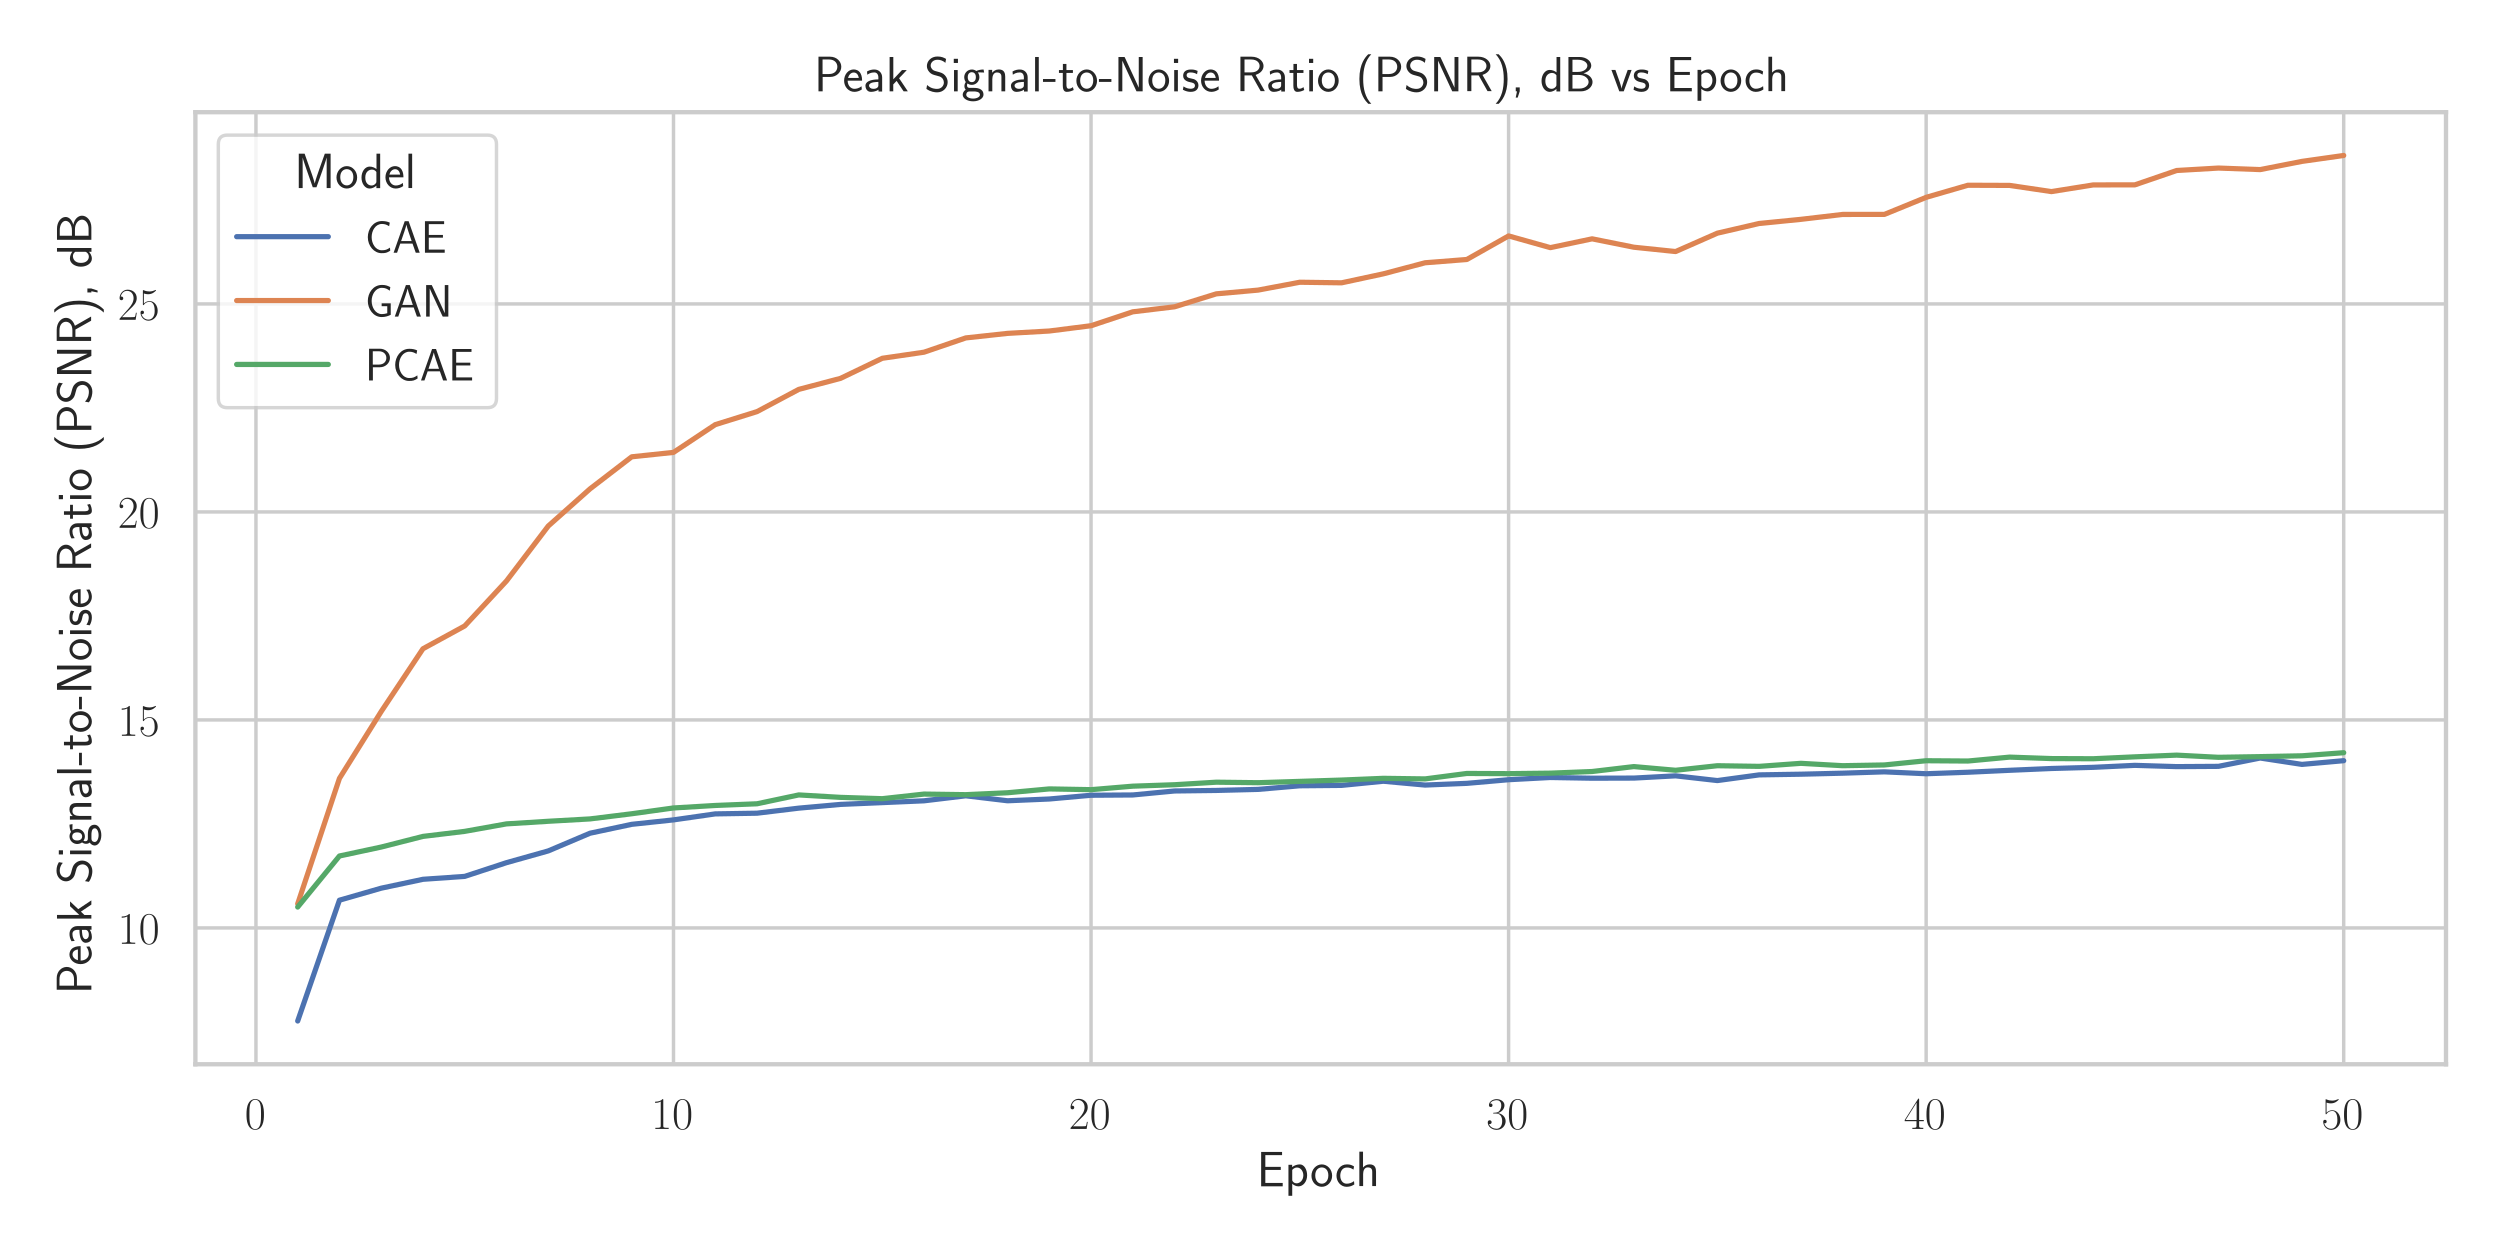
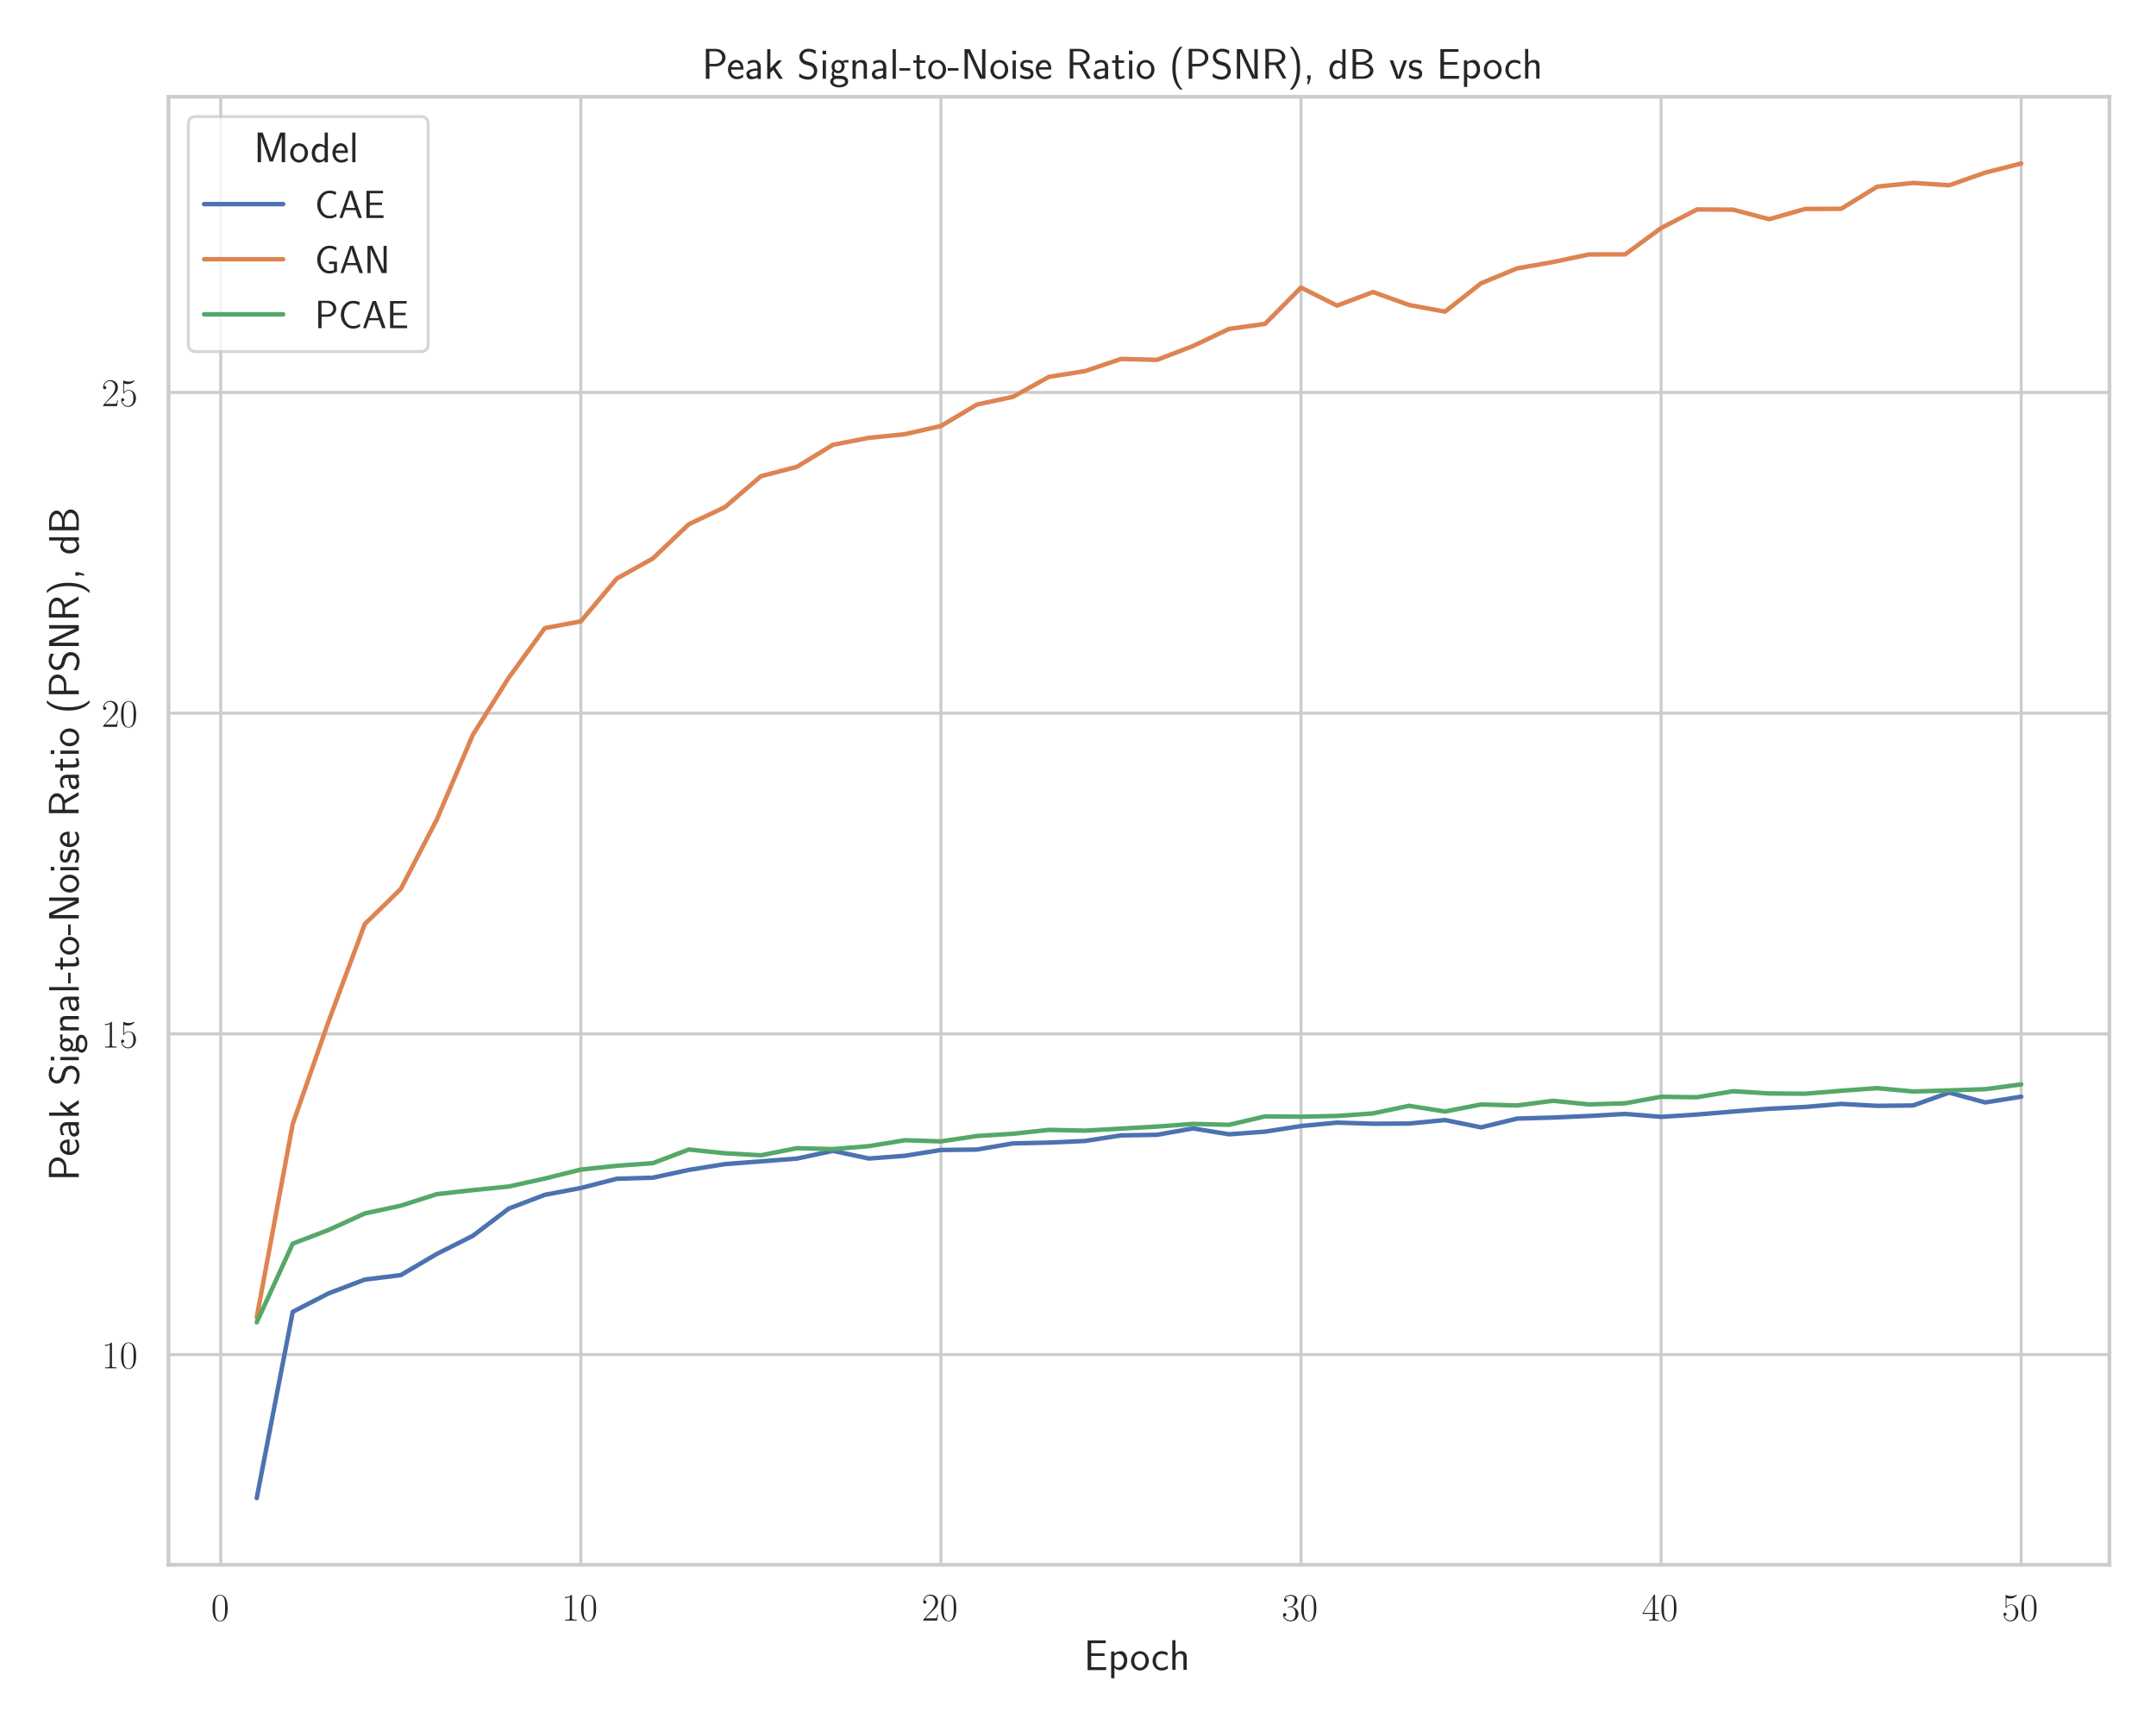
- <svg xmlns="http://www.w3.org/2000/svg" xmlns:xlink="http://www.w3.org/1999/xlink" width="720pt" height="360pt" viewBox="0 0 720 360" version="1.1">
+ <svg xmlns="http://www.w3.org/2000/svg" xmlns:xlink="http://www.w3.org/1999/xlink" width="720pt" height="576pt" viewBox="0 0 720 576" version="1.1">
  <defs>
    <style type="text/css">*{stroke-linejoin: round; stroke-linecap: butt}</style>
  </defs>
  <g id="figure_1">
    <g id="patch_1">
-       <path d="M 0 360  L 720 360  L 720 0  L 0 0  z " style="fill: #ffffff" />
+       <path d="M 0 576  L 720 576  L 720 0  L 0 0  z " style="fill: #ffffff" />
    </g>
    <g id="axes_1">
      <g id="patch_2">
-         <path d="M 56.275 306.506  L 704.448 306.506  L 704.448 32.312  L 56.275 32.312  z " style="fill: #ffffff" />
+         <path d="M 56.275 522.506  L 704.448 522.506  L 704.448 32.312  L 56.275 32.312  z " style="fill: #ffffff" />
      </g>
      <g id="matplotlib.axis_1">
        <g id="xtick_1">
          <g id="line2d_1">
-             <path d="M 73.712 306.506  L 73.712 32.312  " clip-path="url(#p9b17789ef6)" style="fill: none; stroke: #cccccc; stroke-linecap: round" />
+             <path d="M 73.712 522.506  L 73.712 32.312  " clip-path="url(#p64935e9cae)" style="fill: none; stroke: #cccccc; stroke-linecap: round" />
          </g>
          <g id="text_1">
-             <g style="fill: #262626" transform="translate(70.49254 325.1388) scale(0.132 -0.132)">
+             <g style="fill: #262626" transform="translate(70.49254 541.1388) scale(0.132 -0.132)">
              <defs>
                <path id="CMR17-30" d="M 2688 2025  C 2688 2416 2682 3080 2413 3591  C 2176 4039 1798 4198 1466 4198  C 1158 4198 768 4058 525 3597  C 269 3118 243 2524 243 2025  C 243 1661 250 1106 448 619  C 723 -39 1216 -128 1466 -128  C 1760 -128 2208 -7 2470 600  C 2662 1042 2688 1559 2688 2025  z M 1466 -26  C 1056 -26 813 325 723 812  C 653 1188 653 1738 653 2096  C 653 2588 653 2997 736 3387  C 858 3929 1216 4096 1466 4096  C 1728 4096 2067 3923 2189 3400  C 2272 3036 2278 2607 2278 2096  C 2278 1680 2278 1169 2202 792  C 2067 95 1690 -26 1466 -26  z " transform="scale(0.015625)" />
              </defs>
              <use xlink:href="#CMR17-30" transform="scale(0.996264)" />
            </g>
          </g>
        </g>
        <g id="xtick_2">
          <g id="line2d_2">
-             <path d="M 193.966 306.506  L 193.966 32.312  " clip-path="url(#p9b17789ef6)" style="fill: none; stroke: #cccccc; stroke-linecap: round" />
+             <path d="M 193.966 522.506  L 193.966 32.312  " clip-path="url(#p64935e9cae)" style="fill: none; stroke: #cccccc; stroke-linecap: round" />
          </g>
          <g id="text_2">
-             <g style="fill: #262626" transform="translate(187.5282 325.1388) scale(0.132 -0.132)">
+             <g style="fill: #262626" transform="translate(187.5282 541.1388) scale(0.132 -0.132)">
              <defs>
                <path id="CMR17-31" d="M 1702 4058  C 1702 4192 1696 4192 1606 4192  C 1357 3916 979 3827 621 3827  C 602 3827 570 3827 563 3808  C 557 3795 557 3782 557 3648  C 755 3648 1088 3686 1344 3839  L 1344 461  C 1344 236 1331 160 781 160  L 589 160  L 589 0  C 896 0 1216 0 1523 0  C 1830 0 2150 0 2458 0  L 2458 160  L 2266 160  C 1715 160 1702 230 1702 458  L 1702 4058  z " transform="scale(0.015625)" />
              </defs>
              <use xlink:href="#CMR17-31" transform="scale(0.996264)" />
              <use xlink:href="#CMR17-30" transform="translate(45.69048 0) scale(0.996264)" />
            </g>
          </g>
        </g>
        <g id="xtick_3">
          <g id="line2d_3">
-             <path d="M 314.221 306.506  L 314.221 32.312  " clip-path="url(#p9b17789ef6)" style="fill: none; stroke: #cccccc; stroke-linecap: round" />
+             <path d="M 314.221 522.506  L 314.221 32.312  " clip-path="url(#p64935e9cae)" style="fill: none; stroke: #cccccc; stroke-linecap: round" />
          </g>
          <g id="text_3">
-             <g style="fill: #262626" transform="translate(307.783 325.1388) scale(0.132 -0.132)">
+             <g style="fill: #262626" transform="translate(307.783 541.1388) scale(0.132 -0.132)">
              <defs>
                <path id="CMR17-32" d="M 2669 989  L 2554 989  C 2490 536 2438 459 2413 420  C 2381 369 1920 369 1830 369  L 602 369  C 832 619 1280 1072 1824 1597  C 2214 1967 2669 2402 2669 3035  C 2669 3790 2067 4224 1395 4224  C 691 4224 262 3604 262 3030  C 262 2780 448 2748 525 2748  C 589 2748 781 2787 781 3010  C 781 3207 614 3264 525 3264  C 486 3264 448 3258 422 3245  C 544 3790 915 4058 1306 4058  C 1862 4058 2227 3617 2227 3035  C 2227 2479 1901 2000 1536 1584  L 262 146  L 262 0  L 2515 0  L 2669 989  z " transform="scale(0.015625)" />
              </defs>
              <use xlink:href="#CMR17-32" transform="scale(0.996264)" />
              <use xlink:href="#CMR17-30" transform="translate(45.69048 0) scale(0.996264)" />
            </g>
          </g>
        </g>
        <g id="xtick_4">
          <g id="line2d_4">
-             <path d="M 434.476 306.506  L 434.476 32.312  " clip-path="url(#p9b17789ef6)" style="fill: none; stroke: #cccccc; stroke-linecap: round" />
+             <path d="M 434.476 522.506  L 434.476 32.312  " clip-path="url(#p64935e9cae)" style="fill: none; stroke: #cccccc; stroke-linecap: round" />
          </g>
          <g id="text_4">
-             <g style="fill: #262626" transform="translate(428.0377 325.1388) scale(0.132 -0.132)">
+             <g style="fill: #262626" transform="translate(428.0377 541.1388) scale(0.132 -0.132)">
              <defs>
                <path id="CMR17-33" d="M 1414 2157  C 1984 2157 2234 1662 2234 1090  C 2234 320 1824 25 1453 25  C 1114 25 563 194 390 693  C 422 680 454 680 486 680  C 640 680 755 782 755 948  C 755 1133 614 1216 486 1216  C 378 1216 211 1165 211 926  C 211 335 787 -128 1466 -128  C 2176 -128 2720 430 2720 1085  C 2720 1707 2208 2157 1600 2227  C 2086 2328 2554 2756 2554 3329  C 2554 3820 2048 4179 1472 4179  C 890 4179 378 3829 378 3329  C 378 3110 544 3072 627 3072  C 762 3072 877 3155 877 3321  C 877 3486 762 3569 627 3569  C 602 3569 570 3569 544 3557  C 730 3959 1235 4032 1459 4032  C 1683 4032 2106 3925 2106 3320  C 2106 3143 2080 2828 1862 2550  C 1670 2304 1453 2304 1242 2284  C 1210 2284 1062 2269 1037 2269  C 992 2263 966 2257 966 2208  C 966 2163 973 2157 1101 2157  L 1414 2157  z " transform="scale(0.015625)" />
              </defs>
              <use xlink:href="#CMR17-33" transform="scale(0.996264)" />
              <use xlink:href="#CMR17-30" transform="translate(45.69048 0) scale(0.996264)" />
            </g>
          </g>
        </g>
        <g id="xtick_5">
          <g id="line2d_5">
-             <path d="M 554.731 306.506  L 554.731 32.312  " clip-path="url(#p9b17789ef6)" style="fill: none; stroke: #cccccc; stroke-linecap: round" />
+             <path d="M 554.731 522.506  L 554.731 32.312  " clip-path="url(#p64935e9cae)" style="fill: none; stroke: #cccccc; stroke-linecap: round" />
          </g>
          <g id="text_5">
-             <g style="fill: #262626" transform="translate(548.2925 325.1388) scale(0.132 -0.132)">
+             <g style="fill: #262626" transform="translate(548.2925 541.1388) scale(0.132 -0.132)">
              <defs>
                <path id="CMR17-34" d="M 2150 4122  C 2150 4256 2144 4256 2029 4256  L 128 1254  L 128 1088  L 1779 1088  L 1779 457  C 1779 224 1766 160 1318 160  L 1197 160  L 1197 0  C 1402 0 1747 0 1965 0  C 2182 0 2528 0 2733 0  L 2733 160  L 2611 160  C 2163 160 2150 224 2150 457  L 2150 1088  L 2803 1088  L 2803 1254  L 2150 1254  L 2150 4122  z M 1798 3703  L 1798 1254  L 256 1254  L 1798 3703  z " transform="scale(0.015625)" />
              </defs>
              <use xlink:href="#CMR17-34" transform="scale(0.996264)" />
              <use xlink:href="#CMR17-30" transform="translate(45.69048 0) scale(0.996264)" />
            </g>
          </g>
        </g>
        <g id="xtick_6">
          <g id="line2d_6">
-             <path d="M 674.986 306.506  L 674.986 32.312  " clip-path="url(#p9b17789ef6)" style="fill: none; stroke: #cccccc; stroke-linecap: round" />
+             <path d="M 674.986 522.506  L 674.986 32.312  " clip-path="url(#p64935e9cae)" style="fill: none; stroke: #cccccc; stroke-linecap: round" />
          </g>
          <g id="text_6">
-             <g style="fill: #262626" transform="translate(668.5473 325.1388) scale(0.132 -0.132)">
+             <g style="fill: #262626" transform="translate(668.5473 541.1388) scale(0.132 -0.132)">
              <defs>
                <path id="CMR17-35" d="M 730 3692  C 794 3666 1056 3584 1325 3584  C 1920 3584 2246 3911 2432 4100  C 2432 4157 2432 4192 2394 4192  C 2387 4192 2374 4192 2323 4163  C 2099 4058 1837 3973 1517 3973  C 1325 3973 1037 3999 723 4139  C 653 4171 640 4171 634 4171  C 602 4171 595 4164 595 4037  L 595 2203  C 595 2089 595 2057 659 2057  C 691 2057 704 2070 736 2114  C 941 2401 1222 2522 1542 2522  C 1766 2522 2246 2382 2246 1289  C 2246 1085 2246 715 2054 421  C 1894 159 1645 25 1370 25  C 947 25 518 320 403 814  C 429 807 480 795 506 795  C 589 795 749 840 749 1038  C 749 1210 627 1280 506 1280  C 358 1280 262 1190 262 1011  C 262 454 704 -128 1382 -128  C 2042 -128 2669 440 2669 1264  C 2669 2030 2170 2624 1549 2624  C 1222 2624 947 2503 730 2274  L 730 3692  z " transform="scale(0.015625)" />
              </defs>
              <use xlink:href="#CMR17-35" transform="scale(0.996264)" />
              <use xlink:href="#CMR17-30" transform="translate(45.69048 0) scale(0.996264)" />
            </g>
          </g>
        </g>
        <g id="text_7">
-           <g style="fill: #262626" transform="translate(361.9474 341.6585) scale(0.144 -0.144)">
+           <g style="fill: #262626" transform="translate(361.9474 557.6585) scale(0.144 -0.144)">
            <defs>
              <path id="CMSS17-45" d="M 1958 433  C 1446 433 1216 433 1101 433  L 1101 2107  L 3085 2107  L 3085 2496  L 1101 2496  L 1101 4009  L 1926 4009  C 2003 4009 2080 4009 2157 4009  L 3251 4009  L 3251 4416  L 563 4416  L 563 0  L 3334 0  L 3334 433  L 1958 433  z " transform="scale(0.015625)" />
              <path id="CMSS17-70" d="M 966 333  C 1178 129 1466 -5 1773 -5  C 2368 -5 2880 603 2880 1412  C 2880 2159 2496 2816 1946 2816  C 1626 2816 1242 2702 954 2472  L 954 2765  L 480 2765  L 480 -1216  L 966 -1216  L 966 333  z M 966 2100  C 1018 2176 1235 2415 1587 2415  C 2035 2415 2394 1960 2394 1412  C 2394 787 1958 384 1530 384  C 1402 384 1267 415 1139 523  C 966 674 966 768 966 857  L 966 2100  z " transform="scale(0.015625)" />
              <path id="CMSS17-6f" d="M 2829 1356  C 2829 2176 2221 2816 1504 2816  C 768 2816 173 2157 173 1356  C 173 544 787 -64 1498 -64  C 2227 -64 2829 563 2829 1356  z M 1504 337  C 1050 337 659 709 659 1408  C 659 2151 1114 2427 1498 2427  C 1914 2427 2342 2126 2342 1408  C 2342 683 1926 337 1504 337  z " transform="scale(0.015625)" />
              <path id="CMSS17-63" d="M 2464 2541  C 2464 2585 2170 2714 2093 2739  C 1882 2816 1613 2816 1542 2816  C 710 2816 211 2093 211 1363  C 211 595 768 -64 1517 -64  C 1946 -64 2253 76 2502 242  L 2464 664  C 2189 453 1869 337 1523 337  C 1024 337 698 774 698 1369  C 698 1831 909 2414 1549 2414  C 1901 2414 2099 2343 2394 2145  L 2464 2541  z " transform="scale(0.015625)" />
              <path id="CMSS17-68" d="M 2618 1891  C 2618 2292 2522 2820 1798 2820  C 1395 2820 1133 2623 947 2407  L 947 4448  L 474 4448  L 474 32  L 960 32  L 960 1573  C 960 1973 1114 2432 1549 2432  C 2112 2432 2131 2056 2131 1839  L 2131 32  L 2618 32  L 2618 1891  z " transform="scale(0.015625)" />
            </defs>
            <use xlink:href="#CMSS17-45" transform="scale(0.996264)" />
            <use xlink:href="#CMSS17-70" transform="translate(55.89201 0) scale(0.996264)" />
            <use xlink:href="#CMSS17-6f" transform="translate(106.6994 0) scale(0.996264)" />
            <use xlink:href="#CMSS17-63" transform="translate(156.1455 0) scale(0.996264)" />
            <use xlink:href="#CMSS17-68" transform="translate(197.7843 0) scale(0.996264)" />
          </g>
        </g>
      </g>
      <g id="matplotlib.axis_2">
        <g id="ytick_1">
          <g id="line2d_7">
-             <path d="M 56.275 267.246  L 704.448 267.246  " clip-path="url(#p9b17789ef6)" style="fill: none; stroke: #cccccc; stroke-linecap: round" />
+             <path d="M 56.275 452.319  L 704.448 452.319  " clip-path="url(#p64935e9cae)" style="fill: none; stroke: #cccccc; stroke-linecap: round" />
          </g>
          <g id="text_8">
-             <g style="fill: #262626" transform="translate(33.89818 271.8125) scale(0.132 -0.132)">
+             <g style="fill: #262626" transform="translate(33.89818 456.8849) scale(0.132 -0.132)">
              <use xlink:href="#CMR17-31" transform="scale(0.996264)" />
              <use xlink:href="#CMR17-30" transform="translate(45.69048 0) scale(0.996264)" />
            </g>
          </g>
        </g>
        <g id="ytick_2">
          <g id="line2d_8">
-             <path d="M 56.275 207.344  L 704.448 207.344  " clip-path="url(#p9b17789ef6)" style="fill: none; stroke: #cccccc; stroke-linecap: round" />
+             <path d="M 56.275 345.228  L 704.448 345.228  " clip-path="url(#p64935e9cae)" style="fill: none; stroke: #cccccc; stroke-linecap: round" />
          </g>
          <g id="text_9">
-             <g style="fill: #262626" transform="translate(33.89818 211.9102) scale(0.132 -0.132)">
+             <g style="fill: #262626" transform="translate(33.89818 349.7938) scale(0.132 -0.132)">
              <use xlink:href="#CMR17-31" transform="scale(0.996264)" />
              <use xlink:href="#CMR17-35" transform="translate(45.69048 0) scale(0.996264)" />
            </g>
          </g>
        </g>
        <g id="ytick_3">
          <g id="line2d_9">
-             <path d="M 56.275 147.442  L 704.448 147.442  " clip-path="url(#p9b17789ef6)" style="fill: none; stroke: #cccccc; stroke-linecap: round" />
+             <path d="M 56.275 238.137  L 704.448 238.137  " clip-path="url(#p64935e9cae)" style="fill: none; stroke: #cccccc; stroke-linecap: round" />
          </g>
          <g id="text_10">
-             <g style="fill: #262626" transform="translate(33.89818 152.0078) scale(0.132 -0.132)">
+             <g style="fill: #262626" transform="translate(33.89818 242.7028) scale(0.132 -0.132)">
              <use xlink:href="#CMR17-32" transform="scale(0.996264)" />
              <use xlink:href="#CMR17-30" transform="translate(45.69048 0) scale(0.996264)" />
            </g>
          </g>
        </g>
        <g id="ytick_4">
          <g id="line2d_10">
-             <path d="M 56.275 87.539  L 704.448 87.539  " clip-path="url(#p9b17789ef6)" style="fill: none; stroke: #cccccc; stroke-linecap: round" />
+             <path d="M 56.275 131.046  L 704.448 131.046  " clip-path="url(#p64935e9cae)" style="fill: none; stroke: #cccccc; stroke-linecap: round" />
          </g>
          <g id="text_11">
-             <g style="fill: #262626" transform="translate(33.89818 92.1055) scale(0.132 -0.132)">
+             <g style="fill: #262626" transform="translate(33.89818 135.6117) scale(0.132 -0.132)">
              <use xlink:href="#CMR17-32" transform="scale(0.996264)" />
              <use xlink:href="#CMR17-35" transform="translate(45.69048 0) scale(0.996264)" />
            </g>
          </g>
        </g>
        <g id="text_12">
-           <g style="fill: #262626" transform="translate(26.31164 286.3257) rotate(-90) scale(0.144 -0.144)">
+           <g style="fill: #262626" transform="translate(26.31164 394.3257) rotate(-90) scale(0.144 -0.144)">
            <defs>
              <path id="CMSS17-50" d="M 2106 1856  C 2874 1856 3501 2453 3501 3158  C 3501 3850 2899 4453 2067 4453  L 570 4453  L 570 0  L 1107 0  L 1107 1856  L 2106 1856  z M 1926 4096  C 2669 4096 2995 3627 2995 3157  C 2995 2720 2694 2226 1926 2226  L 1094 2226  L 1094 4096  L 1926 4096  z " transform="scale(0.015625)" />
              <path id="CMSS17-65" d="M 2502 1377  C 2502 1590 2490 2003 2285 2345  C 2061 2713 1696 2816 1421 2816  C 755 2816 192 2188 192 1375  C 192 582 774 -64 1510 -64  C 1798 -64 2150 19 2470 248  C 2470 274 2458 414 2451 420  C 2451 433 2432 630 2432 656  C 2125 407 1773 325 1517 325  C 1107 325 666 667 646 1377  L 2502 1377  z M 698 1728  C 781 2084 1062 2421 1421 2421  C 1517 2421 1965 2421 2080 1728  L 698 1728  z " transform="scale(0.015625)" />
              <path id="CMSS17-61" d="M 2406 1791  C 2406 2392 1978 2808 1402 2808  C 1120 2808 813 2757 461 2553  L 499 2135  C 659 2248 934 2432 1395 2432  C 1722 2432 1920 2180 1920 1782  L 1920 1536  C 896 1536 256 1238 256 726  C 256 461 416 -64 947 -64  C 1043 -64 1562 -64 1933 217  L 1933 -19  L 2406 -19  L 2406 1791  z M 1920 816  C 1920 701 1920 548 1728 434  C 1562 325 1350 325 1261 325  C 941 325 723 511 723 744  C 723 1211 1722 1211 1920 1211  L 1920 816  z " transform="scale(0.015625)" />
              <path id="CMSS17-6b" d="M 1696 1688  L 2688 2739  L 2074 2739  L 954 1554  L 954 4416  L 480 4416  L 480 0  L 947 0  L 947 892  L 1376 1344  L 2278 0  L 2822 0  L 1696 1688  z " transform="scale(0.015625)" />
              <path id="CMSS17-53" d="M 2797 4169  C 2515 4334 2208 4480 1690 4480  C 864 4480 333 3879 333 3266  C 333 3025 403 2753 653 2475  C 902 2196 1184 2121 1542 2033  C 1690 1994 1939 1924 1984 1906  C 2342 1767 2515 1444 2515 1140  C 2515 742 2202 318 1645 318  C 1453 318 890 318 358 819  L 269 318  C 794 -64 1363 -128 1651 -128  C 2438 -128 3002 488 3002 1186  C 3002 1440 2925 1763 2656 2061  C 2394 2347 2163 2410 1638 2549  C 1338 2626 1146 2677 986 2873  C 877 3013 819 3146 819 3317  C 819 3673 1126 4060 1690 4060  C 1971 4060 2336 4002 2707 3660  L 2797 4169  z " transform="scale(0.015625)" />
              <path id="CMSS17-69" d="M 979 4183  L 442 4183  L 442 3648  L 979 3648  L 979 4183  z M 947 2739  L 474 2739  L 474 0  L 947 0  L 947 2739  z " transform="scale(0.015625)" />
              <path id="CMSS17-67" d="M 2848 2808  C 2483 2808 2170 2738 1914 2617  C 1702 2777 1485 2808 1338 2808  C 781 2808 358 2349 358 1814  C 358 1468 550 1207 563 1195  C 448 1035 384 863 384 672  C 384 448 474 289 544 200  C 211 -3 166 -314 166 -435  C 166 -898 749 -1280 1498 -1280  C 2253 -1280 2835 -898 2835 -428  C 2835 448 1856 448 1587 448  L 1069 448  C 973 448 717 448 717 791  C 717 921 774 1004 781 1010  C 877 940 1075 832 1338 832  C 1869 832 2310 1278 2310 1827  C 2310 2132 2170 2355 2112 2432  L 2131 2432  C 2150 2432 2419 2432 2515 2432  C 2720 2432 2739 2429 2918 2419  L 2848 2808  z M 1338 1182  C 1120 1182 813 1315 813 1823  C 813 2375 1165 2464 1331 2464  C 1549 2464 1856 2331 1856 1823  C 1856 1271 1504 1182 1338 1182  z M 1581 -10  C 1734 -10 2381 -10 2381 -442  C 2381 -714 1984 -929 1504 -929  C 1018 -929 621 -720 621 -435  C 621 -403 621 -10 1062 -10  L 1581 -10  z " transform="scale(0.015625)" />
              <path id="CMSS17-6e" d="M 2618 1877  C 2618 2283 2522 2816 1798 2816  C 1389 2816 1120 2606 941 2389  L 941 2758  L 474 2758  L 474 0  L 960 0  L 960 1559  C 960 1964 1114 2428 1549 2428  C 2112 2428 2131 2048 2131 1829  L 2131 0  L 2618 0  L 2618 1877  z " transform="scale(0.015625)" />
              <path id="CMSS17-6c" d="M 947 4416  L 474 4416  L 474 0  L 947 0  L 947 4416  z " transform="scale(0.015625)" />
              <path id="CMSS17-2d" d="M 1664 1216  L 1664 1585  L 64 1585  L 64 1216  L 1664 1216  z " transform="scale(0.015625)" />
              <path id="CMSS17-74" d="M 1069 2368  L 1901 2368  L 1901 2737  L 1069 2737  L 1069 3520  L 614 3520  L 614 2737  L 109 2737  L 109 2368  L 602 2368  L 602 749  C 602 384 685 -64 1107 -64  C 1427 -64 1722 25 2003 172  L 1901 548  C 1747 414 1562 337 1363 337  C 1082 337 1069 696 1069 856  L 1069 2368  z " transform="scale(0.015625)" />
              <path id="CMSS17-4e" d="M 1466 4180  L 1350 4416  L 563 4416  L 563 0  L 1062 0  L 1062 3926  L 1069 3932  C 1114 3817 1139 3760 1402 3194  L 2771 236  L 2886 0  L 3674 0  L 3674 4416  L 3174 4416  L 3174 490  L 3168 483  C 3123 598 3098 655 2835 1221  L 1466 4180  z " transform="scale(0.015625)" />
              <path id="CMSS17-73" d="M 2061 2627  C 1683 2807 1389 2807 1197 2807  C 742 2807 198 2648 198 2003  C 198 1359 902 1218 1094 1179  C 1389 1122 1715 1058 1715 740  C 1715 337 1254 337 1171 337  C 915 337 563 407 243 638  L 166 210  C 531 0 883 -64 1178 -64  C 1965 -64 2163 416 2163 781  C 2163 1094 1984 1305 1862 1401  C 1651 1568 1574 1587 1050 1696  C 960 1709 646 1779 646 2066  C 646 2432 1050 2432 1139 2432  C 1555 2432 1811 2303 1984 2208  L 2061 2627  z " transform="scale(0.015625)" />
              <path id="CMSS17-52" d="M 2522 2109  L 2534 2115  C 3533 2459 3539 3147 3539 3268  C 3539 3873 2925 4453 2003 4453  L 570 4453  L 570 32  L 1094 32  L 1094 2048  L 2035 2048  L 3168 32  L 3706 32  L 2522 2109  z M 1094 2437  L 1094 4096  L 1933 4096  C 2746 4096 3034 3637 3034 3267  C 3034 2922 2778 2437 1933 2437  L 1094 2437  z " transform="scale(0.015625)" />
              <path id="CMSS17-28" d="M 1613 4768  C 1267 4417 474 3601 474 1588  C 474 -433 1267 -1243 1613 -1600  L 2003 -1600  C 1216 -784 960 357 960 1581  C 960 2798 1203 3946 2003 4768  L 1613 4768  z " transform="scale(0.015625)" />
              <path id="CMSS17-29" d="M 723 -1600  C 1069 -1249 1862 -433 1862 1581  C 1862 3601 1069 4411 723 4768  L 333 4768  C 1120 3952 1376 2811 1376 1588  C 1376 370 1133 -778 333 -1600  L 723 -1600  z " transform="scale(0.015625)" />
              <path id="CMSS17-2c" d="M 1088 6  L 1088 510  L 576 510  L 576 0  L 736 0  L 570 -800  L 826 -800  L 1088 6  z " transform="scale(0.015625)" />
              <path id="CMSS17-64" d="M 2611 4416  L 2138 4416  L 2138 2438  C 1939 2603 1613 2756 1254 2756  C 672 2756 211 2131 211 1347  C 211 562 666 -64 1235 -64  C 1677 -64 1971 172 2125 306  L 2125 -13  L 2611 -13  L 2611 4416  z M 2125 836  C 2125 747 2125 653 1926 482  C 1798 375 1645 325 1498 325  C 1152 325 698 576 698 1340  C 698 2134 1210 2368 1562 2368  C 1798 2368 1990 2254 2125 2065  L 2125 836  z " transform="scale(0.015625)" />
              <path id="CMSS17-42" d="M 570 4416  L 570 0  L 2163 0  C 3034 0 3667 574 3667 1200  C 3667 1685 3251 2176 2502 2317  C 3334 2558 3501 3040 3501 3313  C 3501 3883 2874 4416 1997 4416  L 570 4416  z M 1088 2496  L 1088 4059  L 1824 4059  C 2483 4059 3002 3724 3002 3306  C 3002 2926 2592 2496 1766 2496  L 1088 2496  z M 1088 357  L 1088 2107  L 1939 2107  C 2630 2107 3162 1679 3162 1206  C 3162 772 2694 357 1984 357  L 1088 357  z " transform="scale(0.015625)" />
            </defs>
            <use xlink:href="#CMSS17-50" transform="scale(0.996264)" />
            <use xlink:href="#CMSS17-65" transform="translate(57.13313 0) scale(0.996264)" />
            <use xlink:href="#CMSS17-61" transform="translate(98.77195 0) scale(0.996264)" />
            <use xlink:href="#CMSS17-6b" transform="translate(143.6939 0) scale(0.996264)" />
            <use xlink:href="#CMSS17-53" transform="translate(220.5255 0) scale(0.996264)" />
            <use xlink:href="#CMSS17-69" transform="translate(272.574 0) scale(0.996264)" />
            <use xlink:href="#CMSS17-67" transform="translate(294.7547 0) scale(0.996264)" />
            <use xlink:href="#CMSS17-6e" transform="translate(341.5983 0) scale(0.996264)" />
            <use xlink:href="#CMSS17-61" transform="translate(389.8033 0) scale(0.996264)" />
            <use xlink:href="#CMSS17-6c" transform="translate(434.7252 0) scale(0.996264)" />
            <use xlink:href="#CMSS17-2d" transform="translate(456.9059 0) scale(0.996264)" />
            <use xlink:href="#CMSS17-74" transform="translate(488.135 0) scale(0.996264)" />
            <use xlink:href="#CMSS17-6f" transform="translate(521.9666 0) scale(0.996264)" />
            <use xlink:href="#CMSS17-2d" transform="translate(568.8102 0) scale(0.996264)" />
            <use xlink:href="#CMSS17-4e" transform="translate(600.0393 0) scale(0.996264)" />
            <use xlink:href="#CMSS17-6f" transform="translate(666.1009 0) scale(0.996264)" />
            <use xlink:href="#CMSS17-69" transform="translate(712.9445 0) scale(0.996264)" />
            <use xlink:href="#CMSS17-73" transform="translate(735.1252 0) scale(0.996264)" />
            <use xlink:href="#CMSS17-65" transform="translate(771.0388 0) scale(0.996264)" />
            <use xlink:href="#CMSS17-52" transform="translate(843.9067 0) scale(0.996264)" />
            <use xlink:href="#CMSS17-61" transform="translate(904.3228 0) scale(0.996264)" />
            <use xlink:href="#CMSS17-74" transform="translate(949.2448 0) scale(0.996264)" />
            <use xlink:href="#CMSS17-69" transform="translate(983.0763 0) scale(0.996264)" />
            <use xlink:href="#CMSS17-6f" transform="translate(1005.257 0) scale(0.996264)" />
            <use xlink:href="#CMSS17-28" transform="translate(1083.33 0) scale(0.996264)" />
            <use xlink:href="#CMSS17-50" transform="translate(1119.764 0) scale(0.996264)" />
            <use xlink:href="#CMSS17-53" transform="translate(1179.499 0) scale(0.996264)" />
            <use xlink:href="#CMSS17-4e" transform="translate(1231.548 0) scale(0.996264)" />
            <use xlink:href="#CMSS17-52" transform="translate(1297.609 0) scale(0.996264)" />
            <use xlink:href="#CMSS17-29" transform="translate(1358.025 0) scale(0.996264)" />
            <use xlink:href="#CMSS17-2c" transform="translate(1394.459 0) scale(0.996264)" />
            <use xlink:href="#CMSS17-64" transform="translate(1451.713 0) scale(0.996264)" />
            <use xlink:href="#CMSS17-42" transform="translate(1499.918 0) scale(0.996264)" />
          </g>
        </g>
      </g>
      <g id="PolyCollection_1" />
      <g id="PolyCollection_2" />
      <g id="PolyCollection_3" />
      <g id="line2d_11">
-         <path d="M 85.737 294.043  L 97.763 259.256  L 109.788 255.797  L 121.814 253.238  L 133.839 252.4  L 145.865 248.447  L 157.89 245.065  L 169.915 239.968  L 181.941 237.407  L 193.966 236.126  L 205.992 234.399  L 218.017 234.201  L 230.043 232.746  L 242.068 231.668  L 254.094 231.154  L 266.119 230.634  L 278.145 229.19  L 290.17 230.621  L 302.196 230.112  L 314.221 229.032  L 326.247 228.949  L 338.272 227.801  L 350.298 227.647  L 362.323 227.345  L 374.349 226.305  L 386.374 226.191  L 398.4 224.998  L 410.425 226.097  L 422.451 225.605  L 434.476 224.557  L 446.501 223.917  L 458.527 224.125  L 470.552 224.088  L 482.578 223.441  L 494.603 224.804  L 506.629 223.165  L 518.654 222.971  L 530.68 222.675  L 542.705 222.291  L 554.731 222.838  L 566.756 222.406  L 578.782 221.845  L 590.807 221.326  L 602.833 220.993  L 614.858 220.421  L 626.884 220.787  L 638.909 220.709  L 650.935 218.311  L 662.96 220.148  L 674.986 219.076  " clip-path="url(#p9b17789ef6)" style="fill: none; stroke: #4c72b0; stroke-width: 1.5; stroke-linecap: round" />
+         <path d="M 85.737 500.225  L 97.763 438.034  L 109.788 431.849  L 121.814 427.274  L 133.839 425.777  L 145.865 418.709  L 157.89 412.664  L 169.915 403.552  L 181.941 398.972  L 193.966 396.684  L 205.992 393.596  L 218.017 393.241  L 230.043 390.641  L 242.068 388.713  L 254.094 387.794  L 266.119 386.865  L 278.145 384.284  L 290.17 386.841  L 302.196 385.931  L 314.221 384.001  L 326.247 383.852  L 338.272 381.799  L 350.298 381.525  L 362.323 380.984  L 374.349 379.125  L 386.374 378.922  L 398.4 376.79  L 410.425 378.754  L 422.451 377.874  L 434.476 376.001  L 446.501 374.855  L 458.527 375.228  L 470.552 375.163  L 482.578 374.005  L 494.603 376.441  L 506.629 373.511  L 518.654 373.164  L 530.68 372.637  L 542.705 371.95  L 554.731 372.928  L 566.756 372.155  L 578.782 371.152  L 590.807 370.225  L 602.833 369.628  L 614.858 368.606  L 626.884 369.261  L 638.909 369.121  L 650.935 364.834  L 662.96 368.118  L 674.986 366.202  " clip-path="url(#p64935e9cae)" style="fill: none; stroke: #4c72b0; stroke-width: 1.5; stroke-linecap: round" />
      </g>
      <g id="line2d_12">
-         <path d="M 85.737 260.301  L 97.763 224.166  L 109.788 204.919  L 121.814 186.839  L 133.839 180.272  L 145.865 167.319  L 157.89 151.504  L 169.915 140.801  L 181.941 131.559  L 193.966 130.289  L 205.992 122.297  L 218.017 118.546  L 230.043 112.143  L 242.068 108.97  L 254.094 103.187  L 266.119 101.431  L 278.145 97.319  L 290.17 96.012  L 302.196 95.333  L 314.221 93.806  L 326.247 89.801  L 338.272 88.355  L 350.298 84.626  L 362.323 83.552  L 374.349 81.283  L 386.374 81.452  L 398.4 78.864  L 410.425 75.676  L 422.451 74.733  L 434.476 67.948  L 446.501 71.32  L 458.527 68.784  L 470.552 71.2  L 482.578 72.445  L 494.603 67.15  L 506.629 64.364  L 518.654 63.17  L 530.68 61.757  L 542.705 61.749  L 554.731 56.833  L 566.756 53.351  L 578.782 53.4  L 590.807 55.18  L 602.833 53.261  L 614.858 53.234  L 626.884 49.105  L 638.909 48.4  L 650.935 48.842  L 662.96 46.479  L 674.986 44.775  " clip-path="url(#p9b17789ef6)" style="fill: none; stroke: #dd8452; stroke-width: 1.5; stroke-linecap: round" />
+         <path d="M 85.737 439.901  L 97.763 375.302  L 109.788 340.892  L 121.814 308.57  L 133.839 296.829  L 145.865 273.673  L 157.89 245.399  L 169.915 226.266  L 181.941 209.742  L 193.966 207.471  L 205.992 193.184  L 218.017 186.478  L 230.043 175.031  L 242.068 169.358  L 254.094 159.02  L 266.119 155.881  L 278.145 148.529  L 290.17 146.192  L 302.196 144.978  L 314.221 142.248  L 326.247 135.088  L 338.272 132.504  L 350.298 125.838  L 362.323 123.918  L 374.349 119.861  L 386.374 120.163  L 398.4 115.537  L 410.425 109.837  L 422.451 108.152  L 434.476 96.02  L 446.501 102.05  L 458.527 97.516  L 470.552 101.835  L 482.578 104.06  L 494.603 94.594  L 506.629 89.613  L 518.654 87.48  L 530.68 84.954  L 542.705 84.939  L 554.731 76.151  L 566.756 69.924  L 578.782 70.013  L 590.807 73.195  L 602.833 69.765  L 614.858 69.717  L 626.884 62.334  L 638.909 61.073  L 650.935 61.864  L 662.96 57.64  L 674.986 54.593  " clip-path="url(#p64935e9cae)" style="fill: none; stroke: #dd8452; stroke-width: 1.5; stroke-linecap: round" />
      </g>
      <g id="line2d_13">
-         <path d="M 85.737 261.227  L 97.763 246.525  L 109.788 243.948  L 121.814 240.883  L 133.839 239.431  L 145.865 237.278  L 157.89 236.528  L 169.915 235.848  L 181.941 234.361  L 193.966 232.69  L 205.992 231.975  L 218.017 231.49  L 230.043 228.939  L 242.068 229.641  L 254.094 230.022  L 266.119 228.693  L 278.145 228.864  L 290.17 228.313  L 302.196 227.206  L 314.221 227.423  L 326.247 226.417  L 338.272 226.001  L 350.298 225.271  L 362.323 225.419  L 374.349 225.036  L 386.374 224.658  L 398.4 224.158  L 410.425 224.324  L 422.451 222.756  L 434.476 222.813  L 446.501 222.67  L 458.527 222.194  L 470.552 220.778  L 482.578 221.838  L 494.603 220.527  L 506.629 220.712  L 518.654 219.839  L 530.68 220.52  L 542.705 220.308  L 554.731 219.09  L 566.756 219.177  L 578.782 218.05  L 590.807 218.468  L 602.833 218.519  L 614.858 217.97  L 626.884 217.478  L 638.909 218.105  L 650.935 217.909  L 662.96 217.672  L 674.986 216.779  " clip-path="url(#p9b17789ef6)" style="fill: none; stroke: #55a868; stroke-width: 1.5; stroke-linecap: round" />
+         <path d="M 85.737 441.557  L 97.763 415.274  L 109.788 410.667  L 121.814 405.188  L 133.839 402.591  L 145.865 398.742  L 157.89 397.401  L 169.915 396.187  L 181.941 393.527  L 193.966 390.54  L 205.992 389.262  L 218.017 388.395  L 230.043 383.835  L 242.068 385.089  L 254.094 385.771  L 266.119 383.395  L 278.145 383.701  L 290.17 382.715  L 302.196 380.737  L 314.221 381.123  L 326.247 379.325  L 338.272 378.582  L 350.298 377.277  L 362.323 377.542  L 374.349 376.856  L 386.374 376.181  L 398.4 375.287  L 410.425 375.584  L 422.451 372.781  L 434.476 372.883  L 446.501 372.627  L 458.527 371.777  L 470.552 369.245  L 482.578 371.139  L 494.603 368.796  L 506.629 369.126  L 518.654 367.566  L 530.68 368.783  L 542.705 368.404  L 554.731 366.226  L 566.756 366.382  L 578.782 364.368  L 590.807 365.114  L 602.833 365.205  L 614.858 364.225  L 626.884 363.344  L 638.909 364.467  L 650.935 364.115  L 662.96 363.692  L 674.986 362.096  " clip-path="url(#p64935e9cae)" style="fill: none; stroke: #55a868; stroke-width: 1.5; stroke-linecap: round" />
      </g>
      <g id="line2d_14" />
      <g id="line2d_15" />
      <g id="line2d_16" />
      <g id="patch_3">
-         <path d="M 56.275 306.506  L 56.275 32.312  " style="fill: none; stroke: #cccccc; stroke-width: 1.25; stroke-linejoin: miter; stroke-linecap: square" />
+         <path d="M 56.275 522.506  L 56.275 32.312  " style="fill: none; stroke: #cccccc; stroke-width: 1.25; stroke-linejoin: miter; stroke-linecap: square" />
      </g>
      <g id="patch_4">
-         <path d="M 704.448 306.506  L 704.448 32.312  " style="fill: none; stroke: #cccccc; stroke-width: 1.25; stroke-linejoin: miter; stroke-linecap: square" />
+         <path d="M 704.448 522.506  L 704.448 32.312  " style="fill: none; stroke: #cccccc; stroke-width: 1.25; stroke-linejoin: miter; stroke-linecap: square" />
      </g>
      <g id="patch_5">
-         <path d="M 56.275 306.506  L 704.448 306.506  " style="fill: none; stroke: #cccccc; stroke-width: 1.25; stroke-linejoin: miter; stroke-linecap: square" />
+         <path d="M 56.275 522.506  L 704.448 522.506  " style="fill: none; stroke: #cccccc; stroke-width: 1.25; stroke-linejoin: miter; stroke-linecap: square" />
      </g>
      <g id="patch_6">
        <path d="M 56.275 32.312  L 704.448 32.312  " style="fill: none; stroke: #cccccc; stroke-width: 1.25; stroke-linejoin: miter; stroke-linecap: square" />
      </g>
      <g id="text_13">
        <g style="fill: #262626" transform="translate(234.443 26.31164) scale(0.144 -0.144)">
          <defs>
            <path id="CMSS17-76" d="M 2675 2752  L 2176 2752  L 1747 1556  C 1613 1165 1421 627 1389 352  L 1382 352  C 1370 468 1318 634 1286 749  C 1248 890 1197 1056 1158 1172  L 595 2752  L 83 2752  L 1094 0  L 1664 0  L 2675 2752  z " transform="scale(0.015625)" />
          </defs>
          <use xlink:href="#CMSS17-50" transform="scale(0.996264)" />
          <use xlink:href="#CMSS17-65" transform="translate(57.13313 0) scale(0.996264)" />
          <use xlink:href="#CMSS17-61" transform="translate(98.77195 0) scale(0.996264)" />
          <use xlink:href="#CMSS17-6b" transform="translate(143.6939 0) scale(0.996264)" />
          <use xlink:href="#CMSS17-53" transform="translate(220.5255 0) scale(0.996264)" />
          <use xlink:href="#CMSS17-69" transform="translate(272.574 0) scale(0.996264)" />
          <use xlink:href="#CMSS17-67" transform="translate(294.7547 0) scale(0.996264)" />
          <use xlink:href="#CMSS17-6e" transform="translate(341.5983 0) scale(0.996264)" />
          <use xlink:href="#CMSS17-61" transform="translate(389.8033 0) scale(0.996264)" />
          <use xlink:href="#CMSS17-6c" transform="translate(434.7252 0) scale(0.996264)" />
          <use xlink:href="#CMSS17-2d" transform="translate(456.9059 0) scale(0.996264)" />
          <use xlink:href="#CMSS17-74" transform="translate(488.135 0) scale(0.996264)" />
          <use xlink:href="#CMSS17-6f" transform="translate(521.9666 0) scale(0.996264)" />
          <use xlink:href="#CMSS17-2d" transform="translate(568.8102 0) scale(0.996264)" />
          <use xlink:href="#CMSS17-4e" transform="translate(600.0393 0) scale(0.996264)" />
          <use xlink:href="#CMSS17-6f" transform="translate(666.1009 0) scale(0.996264)" />
          <use xlink:href="#CMSS17-69" transform="translate(712.9445 0) scale(0.996264)" />
          <use xlink:href="#CMSS17-73" transform="translate(735.1252 0) scale(0.996264)" />
          <use xlink:href="#CMSS17-65" transform="translate(771.0388 0) scale(0.996264)" />
          <use xlink:href="#CMSS17-52" transform="translate(843.9067 0) scale(0.996264)" />
          <use xlink:href="#CMSS17-61" transform="translate(904.3228 0) scale(0.996264)" />
          <use xlink:href="#CMSS17-74" transform="translate(949.2448 0) scale(0.996264)" />
          <use xlink:href="#CMSS17-69" transform="translate(983.0763 0) scale(0.996264)" />
          <use xlink:href="#CMSS17-6f" transform="translate(1005.257 0) scale(0.996264)" />
          <use xlink:href="#CMSS17-28" transform="translate(1083.33 0) scale(0.996264)" />
          <use xlink:href="#CMSS17-50" transform="translate(1119.764 0) scale(0.996264)" />
          <use xlink:href="#CMSS17-53" transform="translate(1179.499 0) scale(0.996264)" />
          <use xlink:href="#CMSS17-4e" transform="translate(1231.548 0) scale(0.996264)" />
          <use xlink:href="#CMSS17-52" transform="translate(1297.609 0) scale(0.996264)" />
          <use xlink:href="#CMSS17-29" transform="translate(1358.025 0) scale(0.996264)" />
          <use xlink:href="#CMSS17-2c" transform="translate(1394.459 0) scale(0.996264)" />
          <use xlink:href="#CMSS17-64" transform="translate(1451.713 0) scale(0.996264)" />
          <use xlink:href="#CMSS17-42" transform="translate(1499.918 0) scale(0.996264)" />
          <use xlink:href="#CMSS17-76" transform="translate(1593.485 0) scale(0.996264)" />
          <use xlink:href="#CMSS17-73" transform="translate(1636.485 0) scale(0.996264)" />
          <use xlink:href="#CMSS17-45" transform="translate(1703.628 0) scale(0.996264)" />
          <use xlink:href="#CMSS17-70" transform="translate(1759.52 0) scale(0.996264)" />
          <use xlink:href="#CMSS17-6f" transform="translate(1810.327 0) scale(0.996264)" />
          <use xlink:href="#CMSS17-63" transform="translate(1859.773 0) scale(0.996264)" />
          <use xlink:href="#CMSS17-68" transform="translate(1901.412 0) scale(0.996264)" />
        </g>
      </g>
      <g id="legend_1">
        <g id="patch_7">
          <path d="M 65.515 117.415  L 140.349 117.415  Q 142.989 117.415 142.989 114.775  L 142.989 41.552  Q 142.989 38.912 140.349 38.912  L 65.515 38.912  Q 62.875 38.912 62.875 41.552  L 62.875 114.775  Q 62.875 117.415 65.515 117.415  z " style="fill: #ffffff; opacity: 0.8; stroke: #cccccc; stroke-linejoin: miter" />
        </g>
        <g id="text_14">
          <g style="fill: #262626" transform="translate(84.75465 54.15426) scale(0.144 -0.144)">
            <defs>
              <path id="CMSS17-4d" d="M 3194 2371  L 2886 1473  C 2835 1307 2662 791 2624 587  L 2618 587  C 2598 715 2560 849 2458 1174  C 2400 1365 2336 1562 2272 1741  L 1325 4416  L 576 4416  L 576 0  L 1075 0  L 1075 3900  L 1082 3900  C 1082 3894 1139 3613 1530 2499  L 2374 96  L 2848 96  L 3610 2231  C 3661 2378 3821 2843 3891 3066  C 3955 3257 4115 3728 4154 3913  L 4160 3913  L 4160 0  L 4666 0  L 4666 4416  L 3923 4416  L 3194 2371  z " transform="scale(0.015625)" />
            </defs>
            <use xlink:href="#CMSS17-4d" transform="scale(0.996264)" />
            <use xlink:href="#CMSS17-6f" transform="translate(81.67603 0) scale(0.996264)" />
            <use xlink:href="#CMSS17-64" transform="translate(131.1221 0) scale(0.996264)" />
            <use xlink:href="#CMSS17-65" transform="translate(179.327 0) scale(0.996264)" />
            <use xlink:href="#CMSS17-6c" transform="translate(220.9659 0) scale(0.996264)" />
          </g>
        </g>
        <g id="line2d_17">
          <path d="M 68.155 68.164  L 81.355 68.164  L 94.555 68.164  " style="fill: none; stroke: #4c72b0; stroke-width: 1.5; stroke-linecap: round" />
        </g>
        <g id="text_15">
          <g style="fill: #262626" transform="translate(105.1147 72.78379) scale(0.132 -0.132)">
            <defs>
              <path id="CMSS17-43" d="M 3501 714  C 3072 427 2874 344 2355 344  C 1459 344 934 1303 934 2179  C 934 3112 1472 4032 2381 4032  C 2790 4032 3059 3918 3386 3715  L 3475 4217  C 3168 4370 2778 4440 2387 4440  C 1158 4440 397 3316 397 2179  C 397 927 1299 -64 2323 -64  C 2874 -64 3066 -19 3539 280  L 3501 714  z " transform="scale(0.015625)" />
              <path id="CMSS17-41" d="M 2272 4416  L 1722 4416  L 166 0  L 653 0  L 1101 1280  L 2816 1280  L 3270 0  L 3827 0  L 2272 4416  z M 2694 1637  L 1222 1637  C 1530 2528 1914 3638 1958 3925  L 1965 3925  C 2010 3663 2138 3281 2246 2956  L 2694 1637  z " transform="scale(0.015625)" />
            </defs>
            <use xlink:href="#CMSS17-43" transform="scale(0.996264)" />
            <use xlink:href="#CMSS17-41" transform="translate(59.85577 0) scale(0.996264)" />
            <use xlink:href="#CMSS17-45" transform="translate(122.0736 0) scale(0.996264)" />
          </g>
        </g>
        <g id="line2d_18">
          <path d="M 68.155 86.561  L 81.355 86.561  L 94.555 86.561  " style="fill: none; stroke: #dd8452; stroke-width: 1.5; stroke-linecap: round" />
        </g>
        <g id="text_16">
          <g style="fill: #262626" transform="translate(105.1147 91.18085) scale(0.132 -0.132)">
            <defs>
              <path id="CMSS17-47" d="M 3610 1856  L 2336 1856  L 2336 1461  L 3123 1461  L 3123 471  C 2874 401 2618 350 2362 350  C 1466 350 934 1301 934 2200  C 934 3095 1491 4032 2362 4032  C 2854 4032 3130 3881 3469 3627  L 3552 4134  C 3130 4351 2867 4440 2387 4440  C 1146 4440 397 3324 397 2182  C 397 1090 1152 -64 2349 -64  C 2797 -64 3213 51 3610 248  L 3610 1856  z " transform="scale(0.015625)" />
            </defs>
            <use xlink:href="#CMSS17-47" transform="scale(0.996264)" />
            <use xlink:href="#CMSS17-41" transform="translate(62.45823 0) scale(0.996264)" />
            <use xlink:href="#CMSS17-4e" transform="translate(124.6761 0) scale(0.996264)" />
          </g>
        </g>
        <g id="line2d_19">
          <path d="M 68.155 104.958  L 81.355 104.958  L 94.555 104.958  " style="fill: none; stroke: #55a868; stroke-width: 1.5; stroke-linecap: round" />
        </g>
        <g id="text_17">
          <g style="fill: #262626" transform="translate(105.1147 109.5779) scale(0.132 -0.132)">
            <use xlink:href="#CMSS17-50" transform="scale(0.996264)" />
            <use xlink:href="#CMSS17-43" transform="translate(59.73559 0) scale(0.996264)" />
            <use xlink:href="#CMSS17-41" transform="translate(119.5914 0) scale(0.996264)" />
            <use xlink:href="#CMSS17-45" transform="translate(181.8092 0) scale(0.996264)" />
          </g>
        </g>
      </g>
    </g>
  </g>
  <defs>
-     <clipPath id="p9b17789ef6">
-       <rect x="56.275" y="32.312" width="648.173" height="274.195" />
+     <clipPath id="p64935e9cae">
+       <rect x="56.275" y="32.312" width="648.173" height="490.195" />
    </clipPath>
  </defs>
</svg>
